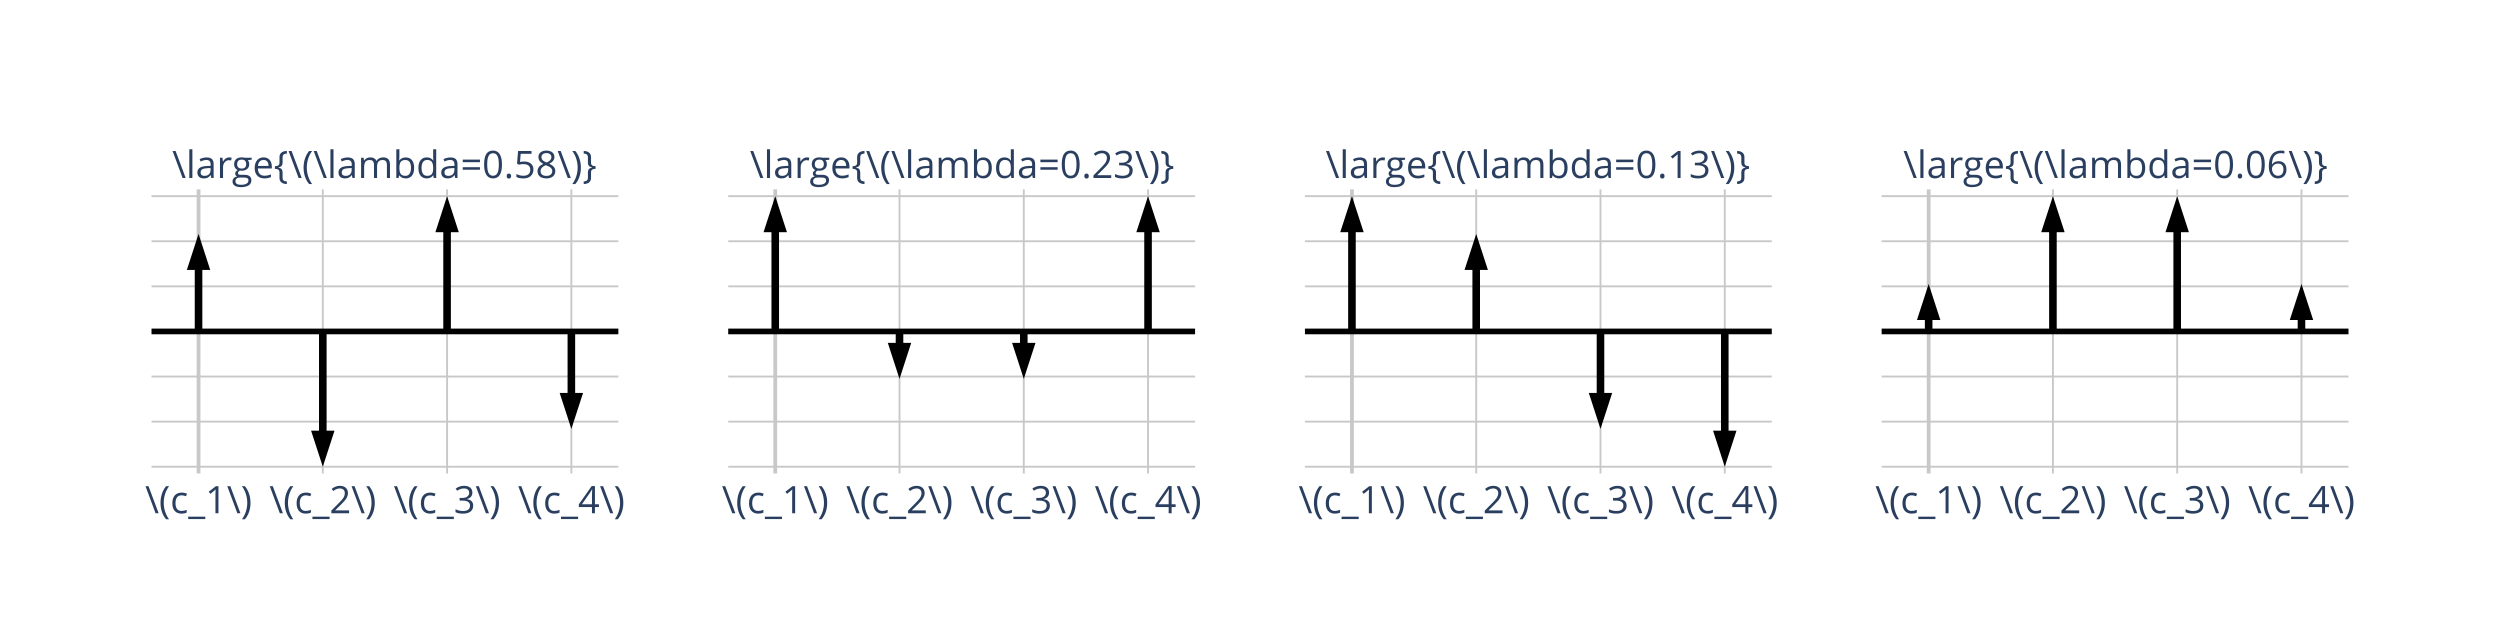
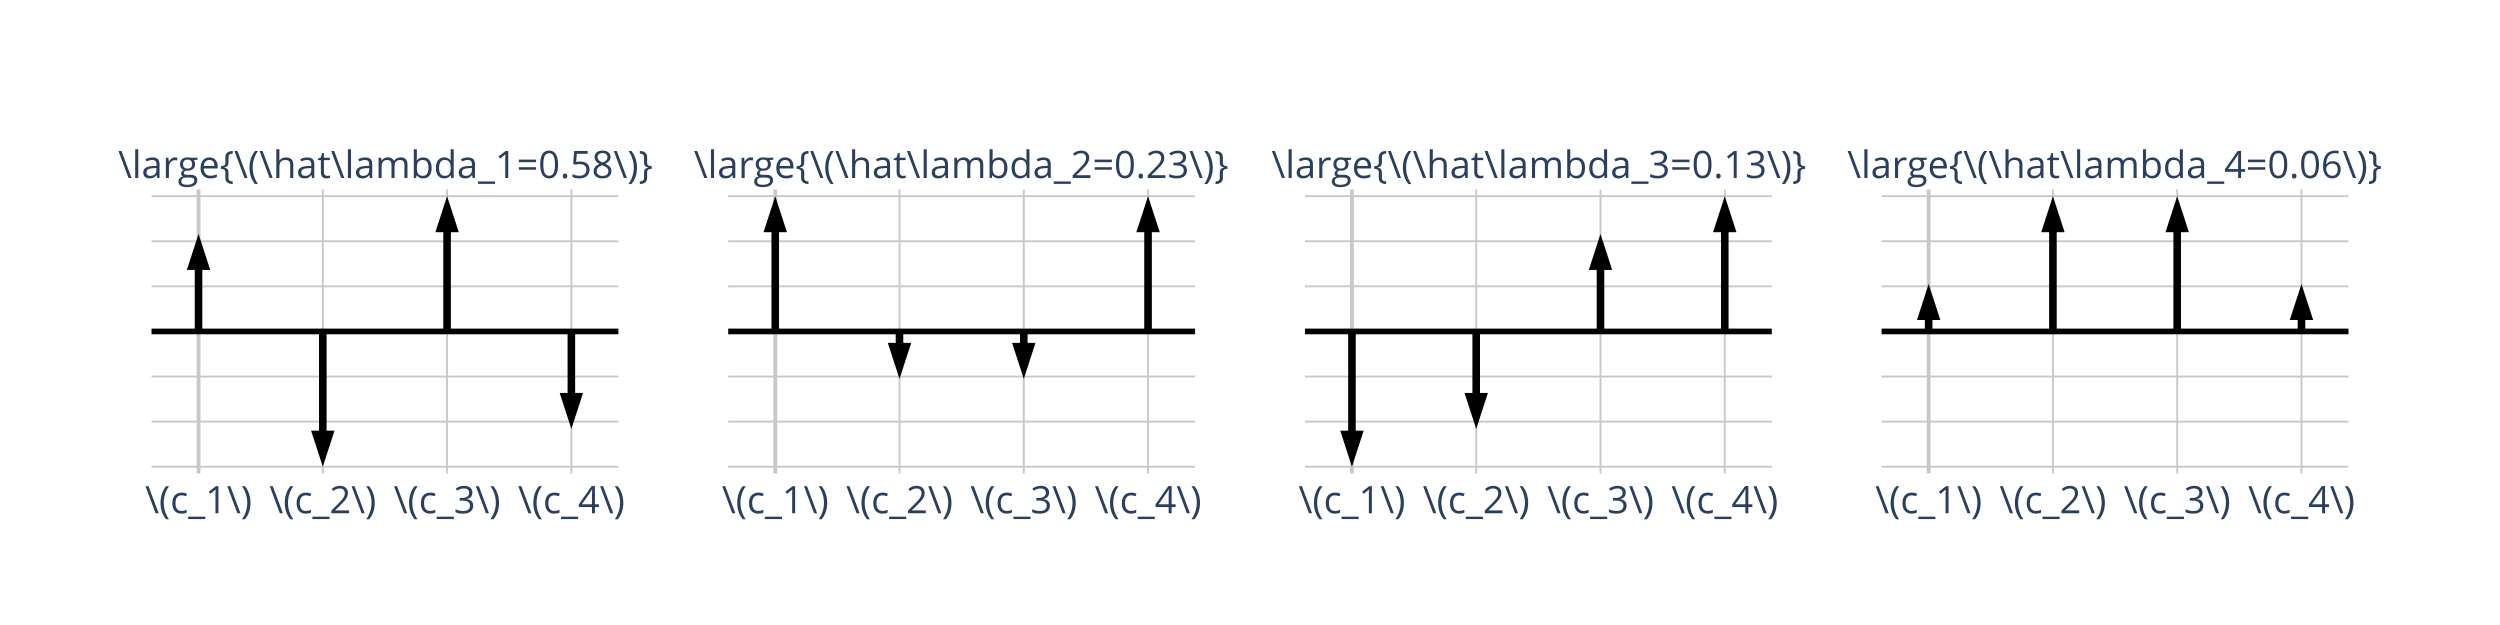
<svg xmlns="http://www.w3.org/2000/svg" class="main-svg" width="1320" height="330" style="" viewBox="0 0 1320 330">
  <rect x="0" y="0" width="1320" height="330" style="fill: rgb(255, 255, 255); fill-opacity: 1;" />
-   <defs id="defs-347dcb">
+   <defs id="defs-dc2cc3">
    <g class="clips">
-       <clipPath id="clip347dcbxyplot" class="plotclip">
+       <clipPath id="clipdc2cc3xyplot" class="plotclip">
        <rect width="246.5" height="150" />
      </clipPath>
-       <clipPath id="clip347dcbx2y2plot" class="plotclip">
+       <clipPath id="clipdc2cc3x2y2plot" class="plotclip">
        <rect width="246.5" height="150" />
      </clipPath>
-       <clipPath id="clip347dcbx3y3plot" class="plotclip">
+       <clipPath id="clipdc2cc3x3y3plot" class="plotclip">
        <rect width="246.5" height="150" />
      </clipPath>
-       <clipPath id="clip347dcbx4y4plot" class="plotclip">
+       <clipPath id="clipdc2cc3x4y4plot" class="plotclip">
        <rect width="246.5" height="150" />
      </clipPath>
-       <clipPath class="axesclip" id="clip347dcbx">
+       <clipPath class="axesclip" id="clipdc2cc3x">
        <rect x="80" y="0" width="246.5" height="330" />
      </clipPath>
-       <clipPath class="axesclip" id="clip347dcby">
+       <clipPath class="axesclip" id="clipdc2cc3y">
        <rect x="0" y="100" width="1320" height="150" />
      </clipPath>
-       <clipPath class="axesclip" id="clip347dcbxy">
+       <clipPath class="axesclip" id="clipdc2cc3xy">
        <rect x="80" y="100" width="246.5" height="150" />
      </clipPath>
-       <clipPath class="axesclip" id="clip347dcby2">
+       <clipPath class="axesclip" id="clipdc2cc3y2">
        <rect x="0" y="100" width="1320" height="150" />
      </clipPath>
-       <clipPath class="axesclip" id="clip347dcbxy2">
+       <clipPath class="axesclip" id="clipdc2cc3xy2">
        <rect x="80" y="100" width="246.5" height="150" />
      </clipPath>
-       <clipPath class="axesclip" id="clip347dcby3">
+       <clipPath class="axesclip" id="clipdc2cc3y3">
        <rect x="0" y="100" width="1320" height="150" />
      </clipPath>
-       <clipPath class="axesclip" id="clip347dcbxy3">
+       <clipPath class="axesclip" id="clipdc2cc3xy3">
        <rect x="80" y="100" width="246.5" height="150" />
      </clipPath>
-       <clipPath class="axesclip" id="clip347dcby4">
+       <clipPath class="axesclip" id="clipdc2cc3y4">
        <rect x="0" y="100" width="1320" height="150" />
      </clipPath>
-       <clipPath class="axesclip" id="clip347dcbxy4">
+       <clipPath class="axesclip" id="clipdc2cc3xy4">
        <rect x="80" y="100" width="246.5" height="150" />
      </clipPath>
-       <clipPath class="axesclip" id="clip347dcbx2">
+       <clipPath class="axesclip" id="clipdc2cc3x2">
        <rect x="384.5" y="0" width="246.5" height="330" />
      </clipPath>
-       <clipPath class="axesclip" id="clip347dcbx2y">
+       <clipPath class="axesclip" id="clipdc2cc3x2y">
        <rect x="384.5" y="100" width="246.5" height="150" />
      </clipPath>
-       <clipPath class="axesclip" id="clip347dcbx2y2">
+       <clipPath class="axesclip" id="clipdc2cc3x2y2">
        <rect x="384.5" y="100" width="246.5" height="150" />
      </clipPath>
-       <clipPath class="axesclip" id="clip347dcbx2y3">
+       <clipPath class="axesclip" id="clipdc2cc3x2y3">
        <rect x="384.5" y="100" width="246.5" height="150" />
      </clipPath>
-       <clipPath class="axesclip" id="clip347dcbx2y4">
+       <clipPath class="axesclip" id="clipdc2cc3x2y4">
        <rect x="384.5" y="100" width="246.5" height="150" />
      </clipPath>
-       <clipPath class="axesclip" id="clip347dcbx3">
+       <clipPath class="axesclip" id="clipdc2cc3x3">
        <rect x="689" y="0" width="246.5" height="330" />
      </clipPath>
-       <clipPath class="axesclip" id="clip347dcbx3y">
+       <clipPath class="axesclip" id="clipdc2cc3x3y">
        <rect x="689" y="100" width="246.5" height="150" />
      </clipPath>
-       <clipPath class="axesclip" id="clip347dcbx3y2">
+       <clipPath class="axesclip" id="clipdc2cc3x3y2">
        <rect x="689" y="100" width="246.5" height="150" />
      </clipPath>
-       <clipPath class="axesclip" id="clip347dcbx3y3">
+       <clipPath class="axesclip" id="clipdc2cc3x3y3">
        <rect x="689" y="100" width="246.5" height="150" />
      </clipPath>
-       <clipPath class="axesclip" id="clip347dcbx3y4">
+       <clipPath class="axesclip" id="clipdc2cc3x3y4">
        <rect x="689" y="100" width="246.5" height="150" />
      </clipPath>
-       <clipPath class="axesclip" id="clip347dcbx4">
+       <clipPath class="axesclip" id="clipdc2cc3x4">
        <rect x="993.5" y="0" width="246.5" height="330" />
      </clipPath>
-       <clipPath class="axesclip" id="clip347dcbx4y">
+       <clipPath class="axesclip" id="clipdc2cc3x4y">
        <rect x="993.5" y="100" width="246.5" height="150" />
      </clipPath>
-       <clipPath class="axesclip" id="clip347dcbx4y2">
+       <clipPath class="axesclip" id="clipdc2cc3x4y2">
        <rect x="993.5" y="100" width="246.5" height="150" />
      </clipPath>
-       <clipPath class="axesclip" id="clip347dcbx4y3">
+       <clipPath class="axesclip" id="clipdc2cc3x4y3">
        <rect x="993.5" y="100" width="246.5" height="150" />
      </clipPath>
-       <clipPath class="axesclip" id="clip347dcbx4y4">
+       <clipPath class="axesclip" id="clipdc2cc3x4y4">
        <rect x="993.5" y="100" width="246.5" height="150" />
      </clipPath>
    </g>
    <g class="gradients" />
    <g class="patterns" />
  </defs>
  <g class="bglayer" />
  <g class="layer-below">
    <g class="imagelayer" />
    <g class="shapelayer" />
  </g>
  <g class="cartesianlayer">
    <g class="subplot xy">
      <g class="layer-subplot">
        <g class="shapelayer" />
        <g class="imagelayer" />
      </g>
      <g class="minor-gridlayer">
        <g class="x" />
        <g class="y" />
      </g>
      <g class="gridlayer">
        <g class="x">
          <path class="xgrid crisp" transform="translate(170.44,0)" d="M0,100v150" style="stroke: rgb(200, 200, 200); stroke-opacity: 1; stroke-width: 1px;" />
          <path class="xgrid crisp" transform="translate(236.06,0)" d="M0,100v150" style="stroke: rgb(200, 200, 200); stroke-opacity: 1; stroke-width: 1px;" />
          <path class="xgrid crisp" transform="translate(301.68,0)" d="M0,100v150" style="stroke: rgb(200, 200, 200); stroke-opacity: 1; stroke-width: 1px;" />
        </g>
        <g class="y">
          <path class="ygrid crisp" transform="translate(0,246.43)" d="M80,0h246.5" style="stroke: rgb(200, 200, 200); stroke-opacity: 1; stroke-width: 1px;" />
          <path class="ygrid crisp" transform="translate(0,222.62)" d="M80,0h246.5" style="stroke: rgb(200, 200, 200); stroke-opacity: 1; stroke-width: 1px;" />
          <path class="ygrid crisp" transform="translate(0,198.81)" d="M80,0h246.5" style="stroke: rgb(200, 200, 200); stroke-opacity: 1; stroke-width: 1px;" />
          <path class="ygrid crisp" transform="translate(0,151.19)" d="M80,0h246.5" style="stroke: rgb(200, 200, 200); stroke-opacity: 1; stroke-width: 1px;" />
          <path class="ygrid crisp" transform="translate(0,127.38)" d="M80,0h246.5" style="stroke: rgb(200, 200, 200); stroke-opacity: 1; stroke-width: 1px;" />
          <path class="ygrid crisp" transform="translate(0,103.57)" d="M80,0h246.5" style="stroke: rgb(200, 200, 200); stroke-opacity: 1; stroke-width: 1px;" />
        </g>
      </g>
      <g class="zerolinelayer">
        <path class="xzl zl crisp" transform="translate(104.83,0)" d="M0,100v150" style="stroke: rgb(200, 200, 200); stroke-opacity: 1; stroke-width: 2px;" />
        <path class="yzl zl crisp" transform="translate(0,175)" d="M80,0h246.5" style="stroke: rgb(0, 0, 0); stroke-opacity: 1; stroke-width: 3px;" />
      </g>
      <g class="layer-between">
        <g class="shapelayer" />
        <g class="imagelayer" />
      </g>
      <path class="xlines-below" />
      <path class="ylines-below" />
      <g class="overlines-below" />
      <g class="xaxislayer-below" />
      <g class="yaxislayer-below" />
      <g class="overaxes-below" />
      <g class="overplot">
-         <g class="xy" transform="translate(80,100)" clip-path="url(#clip347dcbxyplot)">
+         <g class="xy" transform="translate(80,100)" clip-path="url(#clipdc2cc3xyplot)">
          <g class="scatterlayer mlayer">
-             <g class="trace scatter trace076bb2" style="stroke-miterlimit: 2; opacity: 1;">
+             <g class="trace scatter trace5524ca" style="stroke-miterlimit: 2; opacity: 1;">
              <g class="fills" />
              <g class="errorbars" />
              <g class="lines">
                <path class="js-line" d="M24.83,75L24.83,41.52" style="vector-effect: none; fill: none; stroke: rgb(0, 0, 0); stroke-opacity: 1; stroke-width: 4px; opacity: 1;" />
              </g>
              <g class="points">
                <path class="point" transform="translate(24.83,75)" d="M0,0Z" style="opacity: 1; stroke-width: 0px; fill: rgb(0, 0, 0); fill-opacity: 1;" />
                <path class="point" transform="translate(24.83,23.52)" d="M0,0L-6.18,19.021L6.18,19.021Z" style="opacity: 1; stroke-width: 0px; fill: rgb(0, 0, 0); fill-opacity: 1;" />
              </g>
              <g class="text" />
            </g>
-             <g class="trace scatter trace023606" style="stroke-miterlimit: 2; opacity: 1;">
+             <g class="trace scatter tracec96c6a" style="stroke-miterlimit: 2; opacity: 1;">
              <g class="fills" />
              <g class="errorbars" />
              <g class="lines">
                <path class="js-line" d="M90.44,75L90.44,128.43" style="vector-effect: none; fill: none; stroke: rgb(0, 0, 0); stroke-opacity: 1; stroke-width: 4px; opacity: 1;" />
              </g>
              <g class="points">
                <path class="point" transform="translate(90.44,75)" d="M0,0Z" style="opacity: 1; stroke-width: 0px; fill: rgb(0, 0, 0); fill-opacity: 1;" />
                <path class="point" transform="translate(90.44,146.43)" d="M0,0L6.18,-19.021L-6.18,-19.021Z" style="opacity: 1; stroke-width: 0px; fill: rgb(0, 0, 0); fill-opacity: 1;" />
              </g>
              <g class="text" />
            </g>
-             <g class="trace scatter trace174e06" style="stroke-miterlimit: 2; opacity: 1;">
+             <g class="trace scatter trace665ac8" style="stroke-miterlimit: 2; opacity: 1;">
              <g class="fills" />
              <g class="errorbars" />
              <g class="lines">
                <path class="js-line" d="M156.06,75L156.06,21.57" style="vector-effect: none; fill: none; stroke: rgb(0, 0, 0); stroke-opacity: 1; stroke-width: 4px; opacity: 1;" />
              </g>
              <g class="points">
                <path class="point" transform="translate(156.06,75)" d="M0,0Z" style="opacity: 1; stroke-width: 0px; fill: rgb(0, 0, 0); fill-opacity: 1;" />
                <path class="point" transform="translate(156.06,3.57)" d="M0,0L-6.18,19.021L6.18,19.021Z" style="opacity: 1; stroke-width: 0px; fill: rgb(0, 0, 0); fill-opacity: 1;" />
              </g>
              <g class="text" />
            </g>
-             <g class="trace scatter trace9ebd9b" style="stroke-miterlimit: 2; opacity: 1;">
+             <g class="trace scatter tracef6dc48" style="stroke-miterlimit: 2; opacity: 1;">
              <g class="fills" />
              <g class="errorbars" />
              <g class="lines">
                <path class="js-line" d="M221.68,75L221.68,108.48" style="vector-effect: none; fill: none; stroke: rgb(0, 0, 0); stroke-opacity: 1; stroke-width: 4px; opacity: 1;" />
              </g>
              <g class="points">
                <path class="point" transform="translate(221.68,75)" d="M0,0Z" style="opacity: 1; stroke-width: 0px; fill: rgb(0, 0, 0); fill-opacity: 1;" />
                <path class="point" transform="translate(221.68,126.48)" d="M0,0L6.18,-19.021L-6.18,-19.021Z" style="opacity: 1; stroke-width: 0px; fill: rgb(0, 0, 0); fill-opacity: 1;" />
              </g>
              <g class="text" />
            </g>
          </g>
        </g>
      </g>
      <path class="xlines-above crisp" d="M0,0" style="fill: none;" />
      <path class="ylines-above crisp" d="M0,0" style="fill: none;" />
      <g class="overlines-above" />
      <g class="xaxislayer-above">
        <g class="xtick">
          <text text-anchor="middle" x="0" y="271" transform="translate(104.83,0)" style="font-family: 'Open Sans', verdana, arial, sans-serif; font-size: 20px; fill: rgb(42, 63, 95); fill-opacity: 1; white-space: pre; opacity: 1;">\(c_1\)</text>
        </g>
        <g class="xtick">
          <text text-anchor="middle" x="0" y="271" style="font-family: 'Open Sans', verdana, arial, sans-serif; font-size: 20px; fill: rgb(42, 63, 95); fill-opacity: 1; white-space: pre; opacity: 1;" transform="translate(170.44,0)">\(c_2\)</text>
        </g>
        <g class="xtick">
          <text text-anchor="middle" x="0" y="271" style="font-family: 'Open Sans', verdana, arial, sans-serif; font-size: 20px; fill: rgb(42, 63, 95); fill-opacity: 1; white-space: pre; opacity: 1;" transform="translate(236.06,0)">\(c_3\)</text>
        </g>
        <g class="xtick">
          <text text-anchor="middle" x="0" y="271" style="font-family: 'Open Sans', verdana, arial, sans-serif; font-size: 20px; fill: rgb(42, 63, 95); fill-opacity: 1; white-space: pre; opacity: 1;" transform="translate(301.68,0)">\(c_4\)</text>
        </g>
      </g>
      <g class="yaxislayer-above" />
      <g class="overaxes-above" />
    </g>
    <g class="subplot x2y2">
      <g class="layer-subplot">
        <g class="shapelayer" />
        <g class="imagelayer" />
      </g>
      <g class="minor-gridlayer">
        <g class="x2" />
        <g class="y2" />
      </g>
      <g class="gridlayer">
        <g class="x2">
          <path class="x2grid crisp" transform="translate(474.94,0)" d="M0,100v150" style="stroke: rgb(200, 200, 200); stroke-opacity: 1; stroke-width: 1px;" />
          <path class="x2grid crisp" transform="translate(540.56,0)" d="M0,100v150" style="stroke: rgb(200, 200, 200); stroke-opacity: 1; stroke-width: 1px;" />
          <path class="x2grid crisp" transform="translate(606.17,0)" d="M0,100v150" style="stroke: rgb(200, 200, 200); stroke-opacity: 1; stroke-width: 1px;" />
        </g>
        <g class="y2">
          <path class="y2grid crisp" transform="translate(0,246.43)" d="M384.5,0h246.5" style="stroke: rgb(200, 200, 200); stroke-opacity: 1; stroke-width: 1px;" />
          <path class="y2grid crisp" transform="translate(0,222.62)" d="M384.5,0h246.5" style="stroke: rgb(200, 200, 200); stroke-opacity: 1; stroke-width: 1px;" />
          <path class="y2grid crisp" transform="translate(0,198.81)" d="M384.5,0h246.5" style="stroke: rgb(200, 200, 200); stroke-opacity: 1; stroke-width: 1px;" />
          <path class="y2grid crisp" transform="translate(0,151.19)" d="M384.5,0h246.5" style="stroke: rgb(200, 200, 200); stroke-opacity: 1; stroke-width: 1px;" />
          <path class="y2grid crisp" transform="translate(0,127.38)" d="M384.5,0h246.5" style="stroke: rgb(200, 200, 200); stroke-opacity: 1; stroke-width: 1px;" />
          <path class="y2grid crisp" transform="translate(0,103.57)" d="M384.5,0h246.5" style="stroke: rgb(200, 200, 200); stroke-opacity: 1; stroke-width: 1px;" />
        </g>
      </g>
      <g class="zerolinelayer">
        <path class="x2zl zl crisp" transform="translate(409.33,0)" d="M0,100v150" style="stroke: rgb(200, 200, 200); stroke-opacity: 1; stroke-width: 2px;" />
        <path class="y2zl zl crisp" transform="translate(0,175)" d="M384.5,0h246.5" style="stroke: rgb(0, 0, 0); stroke-opacity: 1; stroke-width: 3px;" />
      </g>
      <g class="layer-between">
        <g class="shapelayer" />
        <g class="imagelayer" />
      </g>
      <path class="xlines-below" />
      <path class="ylines-below" />
      <g class="overlines-below" />
      <g class="xaxislayer-below" />
      <g class="yaxislayer-below" />
      <g class="overaxes-below" />
      <g class="overplot">
-         <g class="x2y2" transform="translate(384.5,100)" clip-path="url(#clip347dcbx2y2plot)">
+         <g class="x2y2" transform="translate(384.5,100)" clip-path="url(#clipdc2cc3x2y2plot)">
          <g class="scatterlayer mlayer">
-             <g class="trace scatter trace638f5d" style="stroke-miterlimit: 2; opacity: 1;">
+             <g class="trace scatter trace632c91" style="stroke-miterlimit: 2; opacity: 1;">
              <g class="fills" />
              <g class="errorbars" />
              <g class="lines">
                <path class="js-line" d="M24.83,75L24.83,21.57" style="vector-effect: none; fill: none; stroke: rgb(0, 0, 0); stroke-opacity: 1; stroke-width: 4px; opacity: 1;" />
              </g>
              <g class="points">
                <path class="point" transform="translate(24.83,75)" d="M0,0Z" style="opacity: 1; stroke-width: 0px; fill: rgb(0, 0, 0); fill-opacity: 1;" />
                <path class="point" transform="translate(24.83,3.57)" d="M0,0L-6.18,19.021L6.18,19.021Z" style="opacity: 1; stroke-width: 0px; fill: rgb(0, 0, 0); fill-opacity: 1;" />
              </g>
              <g class="text" />
            </g>
-             <g class="trace scatter trace81338c" style="stroke-miterlimit: 2; opacity: 1;">
+             <g class="trace scatter trace88362c" style="stroke-miterlimit: 2; opacity: 1;">
              <g class="fills" />
              <g class="errorbars" />
              <g class="lines">
                <path class="js-line" d="M90.44,75L90.44,82.06" style="vector-effect: none; fill: none; stroke: rgb(0, 0, 0); stroke-opacity: 1; stroke-width: 4px; opacity: 1;" />
              </g>
              <g class="points">
                <path class="point" transform="translate(90.44,75)" d="M0,0Z" style="opacity: 1; stroke-width: 0px; fill: rgb(0, 0, 0); fill-opacity: 1;" />
                <path class="point" transform="translate(90.44,100.06)" d="M0,0L6.18,-19.021L-6.18,-19.021Z" style="opacity: 1; stroke-width: 0px; fill: rgb(0, 0, 0); fill-opacity: 1;" />
              </g>
              <g class="text" />
            </g>
-             <g class="trace scatter trace24888a" style="stroke-miterlimit: 2; opacity: 1;">
+             <g class="trace scatter trace2e9568" style="stroke-miterlimit: 2; opacity: 1;">
              <g class="fills" />
              <g class="errorbars" />
              <g class="lines">
                <path class="js-line" d="M156.06,75L156.06,82.06" style="vector-effect: none; fill: none; stroke: rgb(0, 0, 0); stroke-opacity: 1; stroke-width: 4px; opacity: 1;" />
              </g>
              <g class="points">
                <path class="point" transform="translate(156.06,75)" d="M0,0Z" style="opacity: 1; stroke-width: 0px; fill: rgb(0, 0, 0); fill-opacity: 1;" />
                <path class="point" transform="translate(156.06,100.06)" d="M0,0L6.18,-19.021L-6.18,-19.021Z" style="opacity: 1; stroke-width: 0px; fill: rgb(0, 0, 0); fill-opacity: 1;" />
              </g>
              <g class="text" />
            </g>
-             <g class="trace scatter trace387064" style="stroke-miterlimit: 2; opacity: 1;">
+             <g class="trace scatter trace35d328" style="stroke-miterlimit: 2; opacity: 1;">
              <g class="fills" />
              <g class="errorbars" />
              <g class="lines">
                <path class="js-line" d="M221.67,75L221.67,21.57" style="vector-effect: none; fill: none; stroke: rgb(0, 0, 0); stroke-opacity: 1; stroke-width: 4px; opacity: 1;" />
              </g>
              <g class="points">
                <path class="point" transform="translate(221.67,75)" d="M0,0Z" style="opacity: 1; stroke-width: 0px; fill: rgb(0, 0, 0); fill-opacity: 1;" />
                <path class="point" transform="translate(221.67,3.57)" d="M0,0L-6.18,19.021L6.18,19.021Z" style="opacity: 1; stroke-width: 0px; fill: rgb(0, 0, 0); fill-opacity: 1;" />
              </g>
              <g class="text" />
            </g>
          </g>
        </g>
      </g>
      <path class="xlines-above crisp" d="M0,0" style="fill: none;" />
      <path class="ylines-above crisp" d="M0,0" style="fill: none;" />
      <g class="overlines-above" />
      <g class="xaxislayer-above">
        <g class="x2tick">
          <text text-anchor="middle" x="0" y="271" transform="translate(409.33,0)" style="font-family: 'Open Sans', verdana, arial, sans-serif; font-size: 20px; fill: rgb(42, 63, 95); fill-opacity: 1; white-space: pre; opacity: 1;">\(c_1\)</text>
        </g>
        <g class="x2tick">
          <text text-anchor="middle" x="0" y="271" style="font-family: 'Open Sans', verdana, arial, sans-serif; font-size: 20px; fill: rgb(42, 63, 95); fill-opacity: 1; white-space: pre; opacity: 1;" transform="translate(474.94,0)">\(c_2\)</text>
        </g>
        <g class="x2tick">
          <text text-anchor="middle" x="0" y="271" style="font-family: 'Open Sans', verdana, arial, sans-serif; font-size: 20px; fill: rgb(42, 63, 95); fill-opacity: 1; white-space: pre; opacity: 1;" transform="translate(540.56,0)">\(c_3\)</text>
        </g>
        <g class="x2tick">
          <text text-anchor="middle" x="0" y="271" style="font-family: 'Open Sans', verdana, arial, sans-serif; font-size: 20px; fill: rgb(42, 63, 95); fill-opacity: 1; white-space: pre; opacity: 1;" transform="translate(606.17,0)">\(c_4\)</text>
        </g>
      </g>
      <g class="yaxislayer-above" />
      <g class="overaxes-above" />
    </g>
    <g class="subplot x3y3">
      <g class="layer-subplot">
        <g class="shapelayer" />
        <g class="imagelayer" />
      </g>
      <g class="minor-gridlayer">
        <g class="x3" />
        <g class="y3" />
      </g>
      <g class="gridlayer">
        <g class="x3">
          <path class="x3grid crisp" transform="translate(779.44,0)" d="M0,100v150" style="stroke: rgb(200, 200, 200); stroke-opacity: 1; stroke-width: 1px;" />
          <path class="x3grid crisp" transform="translate(845.06,0)" d="M0,100v150" style="stroke: rgb(200, 200, 200); stroke-opacity: 1; stroke-width: 1px;" />
          <path class="x3grid crisp" transform="translate(910.68,0)" d="M0,100v150" style="stroke: rgb(200, 200, 200); stroke-opacity: 1; stroke-width: 1px;" />
        </g>
        <g class="y3">
          <path class="y3grid crisp" transform="translate(0,246.43)" d="M689,0h246.5" style="stroke: rgb(200, 200, 200); stroke-opacity: 1; stroke-width: 1px;" />
          <path class="y3grid crisp" transform="translate(0,222.62)" d="M689,0h246.5" style="stroke: rgb(200, 200, 200); stroke-opacity: 1; stroke-width: 1px;" />
          <path class="y3grid crisp" transform="translate(0,198.81)" d="M689,0h246.5" style="stroke: rgb(200, 200, 200); stroke-opacity: 1; stroke-width: 1px;" />
          <path class="y3grid crisp" transform="translate(0,151.19)" d="M689,0h246.5" style="stroke: rgb(200, 200, 200); stroke-opacity: 1; stroke-width: 1px;" />
          <path class="y3grid crisp" transform="translate(0,127.38)" d="M689,0h246.5" style="stroke: rgb(200, 200, 200); stroke-opacity: 1; stroke-width: 1px;" />
          <path class="y3grid crisp" transform="translate(0,103.57)" d="M689,0h246.5" style="stroke: rgb(200, 200, 200); stroke-opacity: 1; stroke-width: 1px;" />
        </g>
      </g>
      <g class="zerolinelayer">
        <path class="x3zl zl crisp" transform="translate(713.83,0)" d="M0,100v150" style="stroke: rgb(200, 200, 200); stroke-opacity: 1; stroke-width: 2px;" />
        <path class="y3zl zl crisp" transform="translate(0,175)" d="M689,0h246.5" style="stroke: rgb(0, 0, 0); stroke-opacity: 1; stroke-width: 3px;" />
      </g>
      <g class="layer-between">
        <g class="shapelayer" />
        <g class="imagelayer" />
      </g>
      <path class="xlines-below" />
      <path class="ylines-below" />
      <g class="overlines-below" />
      <g class="xaxislayer-below" />
      <g class="yaxislayer-below" />
      <g class="overaxes-below" />
      <g class="overplot">
-         <g class="x3y3" transform="translate(689,100)" clip-path="url(#clip347dcbx3y3plot)">
+         <g class="x3y3" transform="translate(689,100)" clip-path="url(#clipdc2cc3x3y3plot)">
          <g class="scatterlayer mlayer">
-             <g class="trace scatter trace39e4d8" style="stroke-miterlimit: 2; opacity: 1;">
-               <g class="fills" />
-               <g class="errorbars" />
-               <g class="lines">
-                 <path class="js-line" d="M24.83,75L24.83,21.57" style="vector-effect: none; fill: none; stroke: rgb(0, 0, 0); stroke-opacity: 1; stroke-width: 4px; opacity: 1;" />
+             <g class="trace scatter trace103389" style="stroke-miterlimit: 2; opacity: 1;">
+               <g class="fills" />
+               <g class="errorbars" />
+               <g class="lines">
+                 <path class="js-line" d="M24.83,75L24.83,128.43" style="vector-effect: none; fill: none; stroke: rgb(0, 0, 0); stroke-opacity: 1; stroke-width: 4px; opacity: 1;" />
              </g>
              <g class="points">
                <path class="point" transform="translate(24.83,75)" d="M0,0Z" style="opacity: 1; stroke-width: 0px; fill: rgb(0, 0, 0); fill-opacity: 1;" />
-                 <path class="point" transform="translate(24.83,3.57)" d="M0,0L-6.18,19.021L6.18,19.021Z" style="opacity: 1; stroke-width: 0px; fill: rgb(0, 0, 0); fill-opacity: 1;" />
-               </g>
-               <g class="text" />
-             </g>
-             <g class="trace scatter trace22e6e3" style="stroke-miterlimit: 2; opacity: 1;">
-               <g class="fills" />
-               <g class="errorbars" />
-               <g class="lines">
-                 <path class="js-line" d="M90.44,75L90.44,41.52" style="vector-effect: none; fill: none; stroke: rgb(0, 0, 0); stroke-opacity: 1; stroke-width: 4px; opacity: 1;" />
+                 <path class="point" transform="translate(24.83,146.43)" d="M0,0L6.18,-19.021L-6.18,-19.021Z" style="opacity: 1; stroke-width: 0px; fill: rgb(0, 0, 0); fill-opacity: 1;" />
+               </g>
+               <g class="text" />
+             </g>
+             <g class="trace scatter trace925aa5" style="stroke-miterlimit: 2; opacity: 1;">
+               <g class="fills" />
+               <g class="errorbars" />
+               <g class="lines">
+                 <path class="js-line" d="M90.44,75L90.44,108.48" style="vector-effect: none; fill: none; stroke: rgb(0, 0, 0); stroke-opacity: 1; stroke-width: 4px; opacity: 1;" />
              </g>
              <g class="points">
                <path class="point" transform="translate(90.44,75)" d="M0,0Z" style="opacity: 1; stroke-width: 0px; fill: rgb(0, 0, 0); fill-opacity: 1;" />
-                 <path class="point" transform="translate(90.44,23.52)" d="M0,0L-6.18,19.021L6.18,19.021Z" style="opacity: 1; stroke-width: 0px; fill: rgb(0, 0, 0); fill-opacity: 1;" />
-               </g>
-               <g class="text" />
-             </g>
-             <g class="trace scatter tracea1bc78" style="stroke-miterlimit: 2; opacity: 1;">
-               <g class="fills" />
-               <g class="errorbars" />
-               <g class="lines">
-                 <path class="js-line" d="M156.06,75L156.06,108.48" style="vector-effect: none; fill: none; stroke: rgb(0, 0, 0); stroke-opacity: 1; stroke-width: 4px; opacity: 1;" />
+                 <path class="point" transform="translate(90.44,126.48)" d="M0,0L6.18,-19.021L-6.18,-19.021Z" style="opacity: 1; stroke-width: 0px; fill: rgb(0, 0, 0); fill-opacity: 1;" />
+               </g>
+               <g class="text" />
+             </g>
+             <g class="trace scatter trace35ed9d" style="stroke-miterlimit: 2; opacity: 1;">
+               <g class="fills" />
+               <g class="errorbars" />
+               <g class="lines">
+                 <path class="js-line" d="M156.06,75L156.06,41.52" style="vector-effect: none; fill: none; stroke: rgb(0, 0, 0); stroke-opacity: 1; stroke-width: 4px; opacity: 1;" />
              </g>
              <g class="points">
                <path class="point" transform="translate(156.06,75)" d="M0,0Z" style="opacity: 1; stroke-width: 0px; fill: rgb(0, 0, 0); fill-opacity: 1;" />
-                 <path class="point" transform="translate(156.06,126.48)" d="M0,0L6.18,-19.021L-6.18,-19.021Z" style="opacity: 1; stroke-width: 0px; fill: rgb(0, 0, 0); fill-opacity: 1;" />
-               </g>
-               <g class="text" />
-             </g>
-             <g class="trace scatter trace4c3600" style="stroke-miterlimit: 2; opacity: 1;">
-               <g class="fills" />
-               <g class="errorbars" />
-               <g class="lines">
-                 <path class="js-line" d="M221.68,75L221.68,128.43" style="vector-effect: none; fill: none; stroke: rgb(0, 0, 0); stroke-opacity: 1; stroke-width: 4px; opacity: 1;" />
+                 <path class="point" transform="translate(156.06,23.52)" d="M0,0L-6.18,19.021L6.18,19.021Z" style="opacity: 1; stroke-width: 0px; fill: rgb(0, 0, 0); fill-opacity: 1;" />
+               </g>
+               <g class="text" />
+             </g>
+             <g class="trace scatter trace5a8961" style="stroke-miterlimit: 2; opacity: 1;">
+               <g class="fills" />
+               <g class="errorbars" />
+               <g class="lines">
+                 <path class="js-line" d="M221.68,75L221.68,21.57" style="vector-effect: none; fill: none; stroke: rgb(0, 0, 0); stroke-opacity: 1; stroke-width: 4px; opacity: 1;" />
              </g>
              <g class="points">
                <path class="point" transform="translate(221.68,75)" d="M0,0Z" style="opacity: 1; stroke-width: 0px; fill: rgb(0, 0, 0); fill-opacity: 1;" />
-                 <path class="point" transform="translate(221.68,146.43)" d="M0,0L6.18,-19.021L-6.18,-19.021Z" style="opacity: 1; stroke-width: 0px; fill: rgb(0, 0, 0); fill-opacity: 1;" />
+                 <path class="point" transform="translate(221.68,3.57)" d="M0,0L-6.18,19.021L6.18,19.021Z" style="opacity: 1; stroke-width: 0px; fill: rgb(0, 0, 0); fill-opacity: 1;" />
              </g>
              <g class="text" />
            </g>
          </g>
        </g>
      </g>
      <path class="xlines-above crisp" d="M0,0" style="fill: none;" />
      <path class="ylines-above crisp" d="M0,0" style="fill: none;" />
      <g class="overlines-above" />
      <g class="xaxislayer-above">
        <g class="x3tick">
          <text text-anchor="middle" x="0" y="271" transform="translate(713.83,0)" style="font-family: 'Open Sans', verdana, arial, sans-serif; font-size: 20px; fill: rgb(42, 63, 95); fill-opacity: 1; white-space: pre; opacity: 1;">\(c_1\)</text>
        </g>
        <g class="x3tick">
          <text text-anchor="middle" x="0" y="271" style="font-family: 'Open Sans', verdana, arial, sans-serif; font-size: 20px; fill: rgb(42, 63, 95); fill-opacity: 1; white-space: pre; opacity: 1;" transform="translate(779.44,0)">\(c_2\)</text>
        </g>
        <g class="x3tick">
          <text text-anchor="middle" x="0" y="271" style="font-family: 'Open Sans', verdana, arial, sans-serif; font-size: 20px; fill: rgb(42, 63, 95); fill-opacity: 1; white-space: pre; opacity: 1;" transform="translate(845.06,0)">\(c_3\)</text>
        </g>
        <g class="x3tick">
          <text text-anchor="middle" x="0" y="271" style="font-family: 'Open Sans', verdana, arial, sans-serif; font-size: 20px; fill: rgb(42, 63, 95); fill-opacity: 1; white-space: pre; opacity: 1;" transform="translate(910.68,0)">\(c_4\)</text>
        </g>
      </g>
      <g class="yaxislayer-above" />
      <g class="overaxes-above" />
    </g>
    <g class="subplot x4y4">
      <g class="layer-subplot">
        <g class="shapelayer" />
        <g class="imagelayer" />
      </g>
      <g class="minor-gridlayer">
        <g class="x4" />
        <g class="y4" />
      </g>
      <g class="gridlayer">
        <g class="x4">
          <path class="x4grid crisp" transform="translate(1083.94,0)" d="M0,100v150" style="stroke: rgb(200, 200, 200); stroke-opacity: 1; stroke-width: 1px;" />
          <path class="x4grid crisp" transform="translate(1149.56,0)" d="M0,100v150" style="stroke: rgb(200, 200, 200); stroke-opacity: 1; stroke-width: 1px;" />
          <path class="x4grid crisp" transform="translate(1215.18,0)" d="M0,100v150" style="stroke: rgb(200, 200, 200); stroke-opacity: 1; stroke-width: 1px;" />
        </g>
        <g class="y4">
          <path class="y4grid crisp" transform="translate(0,246.43)" d="M993.5,0h246.5" style="stroke: rgb(200, 200, 200); stroke-opacity: 1; stroke-width: 1px;" />
          <path class="y4grid crisp" transform="translate(0,222.62)" d="M993.5,0h246.5" style="stroke: rgb(200, 200, 200); stroke-opacity: 1; stroke-width: 1px;" />
          <path class="y4grid crisp" transform="translate(0,198.81)" d="M993.5,0h246.5" style="stroke: rgb(200, 200, 200); stroke-opacity: 1; stroke-width: 1px;" />
          <path class="y4grid crisp" transform="translate(0,151.19)" d="M993.5,0h246.5" style="stroke: rgb(200, 200, 200); stroke-opacity: 1; stroke-width: 1px;" />
          <path class="y4grid crisp" transform="translate(0,127.38)" d="M993.5,0h246.5" style="stroke: rgb(200, 200, 200); stroke-opacity: 1; stroke-width: 1px;" />
          <path class="y4grid crisp" transform="translate(0,103.57)" d="M993.5,0h246.5" style="stroke: rgb(200, 200, 200); stroke-opacity: 1; stroke-width: 1px;" />
        </g>
      </g>
      <g class="zerolinelayer">
        <path class="x4zl zl crisp" transform="translate(1018.33,0)" d="M0,100v150" style="stroke: rgb(200, 200, 200); stroke-opacity: 1; stroke-width: 2px;" />
        <path class="y4zl zl crisp" transform="translate(0,175)" d="M993.5,0h246.5" style="stroke: rgb(0, 0, 0); stroke-opacity: 1; stroke-width: 3px;" />
      </g>
      <g class="layer-between">
        <g class="shapelayer" />
        <g class="imagelayer" />
      </g>
      <path class="xlines-below" />
      <path class="ylines-below" />
      <g class="overlines-below" />
      <g class="xaxislayer-below" />
      <g class="yaxislayer-below" />
      <g class="overaxes-below" />
      <g class="overplot">
-         <g class="x4y4" transform="translate(993.5,100)" clip-path="url(#clip347dcbx4y4plot)">
+         <g class="x4y4" transform="translate(993.5,100)" clip-path="url(#clipdc2cc3x4y4plot)">
          <g class="scatterlayer mlayer">
-             <g class="trace scatter trace6147c7" style="stroke-miterlimit: 2; opacity: 1;">
+             <g class="trace scatter tracecbe9c1" style="stroke-miterlimit: 2; opacity: 1;">
              <g class="fills" />
              <g class="errorbars" />
              <g class="lines">
                <path class="js-line" d="M24.83,75L24.83,67.94" style="vector-effect: none; fill: none; stroke: rgb(0, 0, 0); stroke-opacity: 1; stroke-width: 4px; opacity: 1;" />
              </g>
              <g class="points">
                <path class="point" transform="translate(24.83,75)" d="M0,0Z" style="opacity: 1; stroke-width: 0px; fill: rgb(0, 0, 0); fill-opacity: 1;" />
                <path class="point" transform="translate(24.83,49.94)" d="M0,0L-6.18,19.021L6.18,19.021Z" style="opacity: 1; stroke-width: 0px; fill: rgb(0, 0, 0); fill-opacity: 1;" />
              </g>
              <g class="text" />
            </g>
-             <g class="trace scatter trace589a0c" style="stroke-miterlimit: 2; opacity: 1;">
+             <g class="trace scatter tracee0cd0a" style="stroke-miterlimit: 2; opacity: 1;">
              <g class="fills" />
              <g class="errorbars" />
              <g class="lines">
                <path class="js-line" d="M90.44,75L90.44,21.57" style="vector-effect: none; fill: none; stroke: rgb(0, 0, 0); stroke-opacity: 1; stroke-width: 4px; opacity: 1;" />
              </g>
              <g class="points">
                <path class="point" transform="translate(90.44,75)" d="M0,0Z" style="opacity: 1; stroke-width: 0px; fill: rgb(0, 0, 0); fill-opacity: 1;" />
                <path class="point" transform="translate(90.44,3.57)" d="M0,0L-6.18,19.021L6.18,19.021Z" style="opacity: 1; stroke-width: 0px; fill: rgb(0, 0, 0); fill-opacity: 1;" />
              </g>
              <g class="text" />
            </g>
-             <g class="trace scatter traceba82b0" style="stroke-miterlimit: 2; opacity: 1;">
+             <g class="trace scatter traceec2ec7" style="stroke-miterlimit: 2; opacity: 1;">
              <g class="fills" />
              <g class="errorbars" />
              <g class="lines">
                <path class="js-line" d="M156.06,75L156.06,21.57" style="vector-effect: none; fill: none; stroke: rgb(0, 0, 0); stroke-opacity: 1; stroke-width: 4px; opacity: 1;" />
              </g>
              <g class="points">
                <path class="point" transform="translate(156.06,75)" d="M0,0Z" style="opacity: 1; stroke-width: 0px; fill: rgb(0, 0, 0); fill-opacity: 1;" />
                <path class="point" transform="translate(156.06,3.57)" d="M0,0L-6.18,19.021L6.18,19.021Z" style="opacity: 1; stroke-width: 0px; fill: rgb(0, 0, 0); fill-opacity: 1;" />
              </g>
              <g class="text" />
            </g>
-             <g class="trace scatter trace013ceb" style="stroke-miterlimit: 2; opacity: 1;">
+             <g class="trace scatter trace28a8b4" style="stroke-miterlimit: 2; opacity: 1;">
              <g class="fills" />
              <g class="errorbars" />
              <g class="lines">
                <path class="js-line" d="M221.68,75L221.68,67.94" style="vector-effect: none; fill: none; stroke: rgb(0, 0, 0); stroke-opacity: 1; stroke-width: 4px; opacity: 1;" />
              </g>
              <g class="points">
                <path class="point" transform="translate(221.68,75)" d="M0,0Z" style="opacity: 1; stroke-width: 0px; fill: rgb(0, 0, 0); fill-opacity: 1;" />
                <path class="point" transform="translate(221.68,49.94)" d="M0,0L-6.18,19.021L6.18,19.021Z" style="opacity: 1; stroke-width: 0px; fill: rgb(0, 0, 0); fill-opacity: 1;" />
              </g>
              <g class="text" />
            </g>
          </g>
        </g>
      </g>
      <path class="xlines-above crisp" d="M0,0" style="fill: none;" />
      <path class="ylines-above crisp" d="M0,0" style="fill: none;" />
      <g class="overlines-above" />
      <g class="xaxislayer-above">
        <g class="x4tick">
          <text text-anchor="middle" x="0" y="271" transform="translate(1018.33,0)" style="font-family: 'Open Sans', verdana, arial, sans-serif; font-size: 20px; fill: rgb(42, 63, 95); fill-opacity: 1; white-space: pre; opacity: 1;">\(c_1\)</text>
        </g>
        <g class="x4tick">
          <text text-anchor="middle" x="0" y="271" style="font-family: 'Open Sans', verdana, arial, sans-serif; font-size: 20px; fill: rgb(42, 63, 95); fill-opacity: 1; white-space: pre; opacity: 1;" transform="translate(1083.94,0)">\(c_2\)</text>
        </g>
        <g class="x4tick">
          <text text-anchor="middle" x="0" y="271" style="font-family: 'Open Sans', verdana, arial, sans-serif; font-size: 20px; fill: rgb(42, 63, 95); fill-opacity: 1; white-space: pre; opacity: 1;" transform="translate(1149.56,0)">\(c_3\)</text>
        </g>
        <g class="x4tick">
          <text text-anchor="middle" x="0" y="271" style="font-family: 'Open Sans', verdana, arial, sans-serif; font-size: 20px; fill: rgb(42, 63, 95); fill-opacity: 1; white-space: pre; opacity: 1;" transform="translate(1215.18,0)">\(c_4\)</text>
        </g>
      </g>
      <g class="yaxislayer-above" />
      <g class="overaxes-above" />
    </g>
  </g>
  <g class="polarlayer" />
  <g class="smithlayer" />
  <g class="ternarylayer" />
  <g class="geolayer" />
  <g class="funnelarealayer" />
  <g class="pielayer" />
  <g class="iciclelayer" />
  <g class="treemaplayer" />
  <g class="sunburstlayer" />
  <g class="glimages" />
-   <defs id="topdefs-347dcb">
+   <defs id="topdefs-dc2cc3">
    <g class="clips" />
  </defs>
  <g class="layer-above">
    <g class="imagelayer" />
    <g class="shapelayer" />
  </g>
  <g class="infolayer">
    <g class="g-gtitle" />
    <g class="g-xtitle" />
    <g class="g-x2title" />
    <g class="g-x3title" />
    <g class="g-x4title" />
    <g class="g-ytitle" />
    <g class="g-y2title" />
    <g class="g-y3title" />
    <g class="g-y4title" />
    <g class="annotation" data-index="0" style="opacity: 1;">
      <g class="annotation-text-g" transform="rotate(0,203.25,86)">
-         <g class="cursor-pointer" transform="translate(68,72)">
-           <rect class="bg" x="0.5" y="0.5" width="269" height="27" style="stroke-width: 1px; stroke: rgb(0, 0, 0); stroke-opacity: 0; fill: rgb(0, 0, 0); fill-opacity: 0;" />
-           <text class="annotation-text" text-anchor="middle" x="134.984" y="22" style="font-family: 'Open Sans', verdana, arial, sans-serif; font-size: 20px; fill: rgb(42, 63, 95); fill-opacity: 1; white-space: pre;">\large{\(\lambda=0.58\)}</text>
+         <g class="cursor-pointer" transform="translate(35,72)">
+           <rect class="bg" x="0.5" y="0.5" width="336" height="27" style="stroke-width: 1px; stroke: rgb(0, 0, 0); stroke-opacity: 0; fill: rgb(0, 0, 0); fill-opacity: 0;" />
+           <text class="annotation-text" text-anchor="middle" x="168.516" y="22" style="font-family: 'Open Sans', verdana, arial, sans-serif; font-size: 20px; fill: rgb(42, 63, 95); fill-opacity: 1; white-space: pre;">\large{\(\hat\lambda_1=0.58\)}</text>
        </g>
      </g>
    </g>
    <g class="annotation" data-index="1" style="opacity: 1;">
      <g class="annotation-text-g" transform="rotate(0,507.75,86)">
-         <g class="cursor-pointer" transform="translate(373,72)">
-           <rect class="bg" x="0.5" y="0.5" width="269" height="27" style="stroke-width: 1px; stroke: rgb(0, 0, 0); stroke-opacity: 0; fill: rgb(0, 0, 0); fill-opacity: 0;" />
-           <text class="annotation-text" text-anchor="middle" x="134.984" y="22" style="font-family: 'Open Sans', verdana, arial, sans-serif; font-size: 20px; fill: rgb(42, 63, 95); fill-opacity: 1; white-space: pre;">\large{\(\lambda=0.23\)}</text>
+         <g class="cursor-pointer" transform="translate(339,72)">
+           <rect class="bg" x="0.5" y="0.5" width="336" height="27" style="stroke-width: 1px; stroke: rgb(0, 0, 0); stroke-opacity: 0; fill: rgb(0, 0, 0); fill-opacity: 0;" />
+           <text class="annotation-text" text-anchor="middle" x="168.516" y="22" style="font-family: 'Open Sans', verdana, arial, sans-serif; font-size: 20px; fill: rgb(42, 63, 95); fill-opacity: 1; white-space: pre;">\large{\(\hat\lambda_2=0.23\)}</text>
        </g>
      </g>
    </g>
    <g class="annotation" data-index="2" style="opacity: 1;">
      <g class="annotation-text-g" transform="rotate(0,812.25,86)">
-         <g class="cursor-pointer" transform="translate(677,72)">
-           <rect class="bg" x="0.5" y="0.5" width="269" height="27" style="stroke-width: 1px; stroke: rgb(0, 0, 0); stroke-opacity: 0; fill: rgb(0, 0, 0); fill-opacity: 0;" />
-           <text class="annotation-text" text-anchor="middle" x="134.984" y="22" style="font-family: 'Open Sans', verdana, arial, sans-serif; font-size: 20px; fill: rgb(42, 63, 95); fill-opacity: 1; white-space: pre;">\large{\(\lambda=0.13\)}</text>
+         <g class="cursor-pointer" transform="translate(644,72)">
+           <rect class="bg" x="0.5" y="0.5" width="336" height="27" style="stroke-width: 1px; stroke: rgb(0, 0, 0); stroke-opacity: 0; fill: rgb(0, 0, 0); fill-opacity: 0;" />
+           <text class="annotation-text" text-anchor="middle" x="168.516" y="22" style="font-family: 'Open Sans', verdana, arial, sans-serif; font-size: 20px; fill: rgb(42, 63, 95); fill-opacity: 1; white-space: pre;">\large{\(\hat\lambda_3=0.13\)}</text>
        </g>
      </g>
    </g>
    <g class="annotation" data-index="3" style="opacity: 1;">
      <g class="annotation-text-g" transform="rotate(0,1116.75,86)">
-         <g class="cursor-pointer" transform="translate(982,72)">
-           <rect class="bg" x="0.5" y="0.5" width="269" height="27" style="stroke-width: 1px; stroke: rgb(0, 0, 0); stroke-opacity: 0; fill: rgb(0, 0, 0); fill-opacity: 0;" />
-           <text class="annotation-text" text-anchor="middle" x="134.984" y="22" style="font-family: 'Open Sans', verdana, arial, sans-serif; font-size: 20px; fill: rgb(42, 63, 95); fill-opacity: 1; white-space: pre;">\large{\(\lambda=0.06\)}</text>
+         <g class="cursor-pointer" transform="translate(948,72)">
+           <rect class="bg" x="0.5" y="0.5" width="336" height="27" style="stroke-width: 1px; stroke: rgb(0, 0, 0); stroke-opacity: 0; fill: rgb(0, 0, 0); fill-opacity: 0;" />
+           <text class="annotation-text" text-anchor="middle" x="168.516" y="22" style="font-family: 'Open Sans', verdana, arial, sans-serif; font-size: 20px; fill: rgb(42, 63, 95); fill-opacity: 1; white-space: pre;">\large{\(\hat\lambda_4=0.06\)}</text>
        </g>
      </g>
    </g>
  </g>
</svg>
